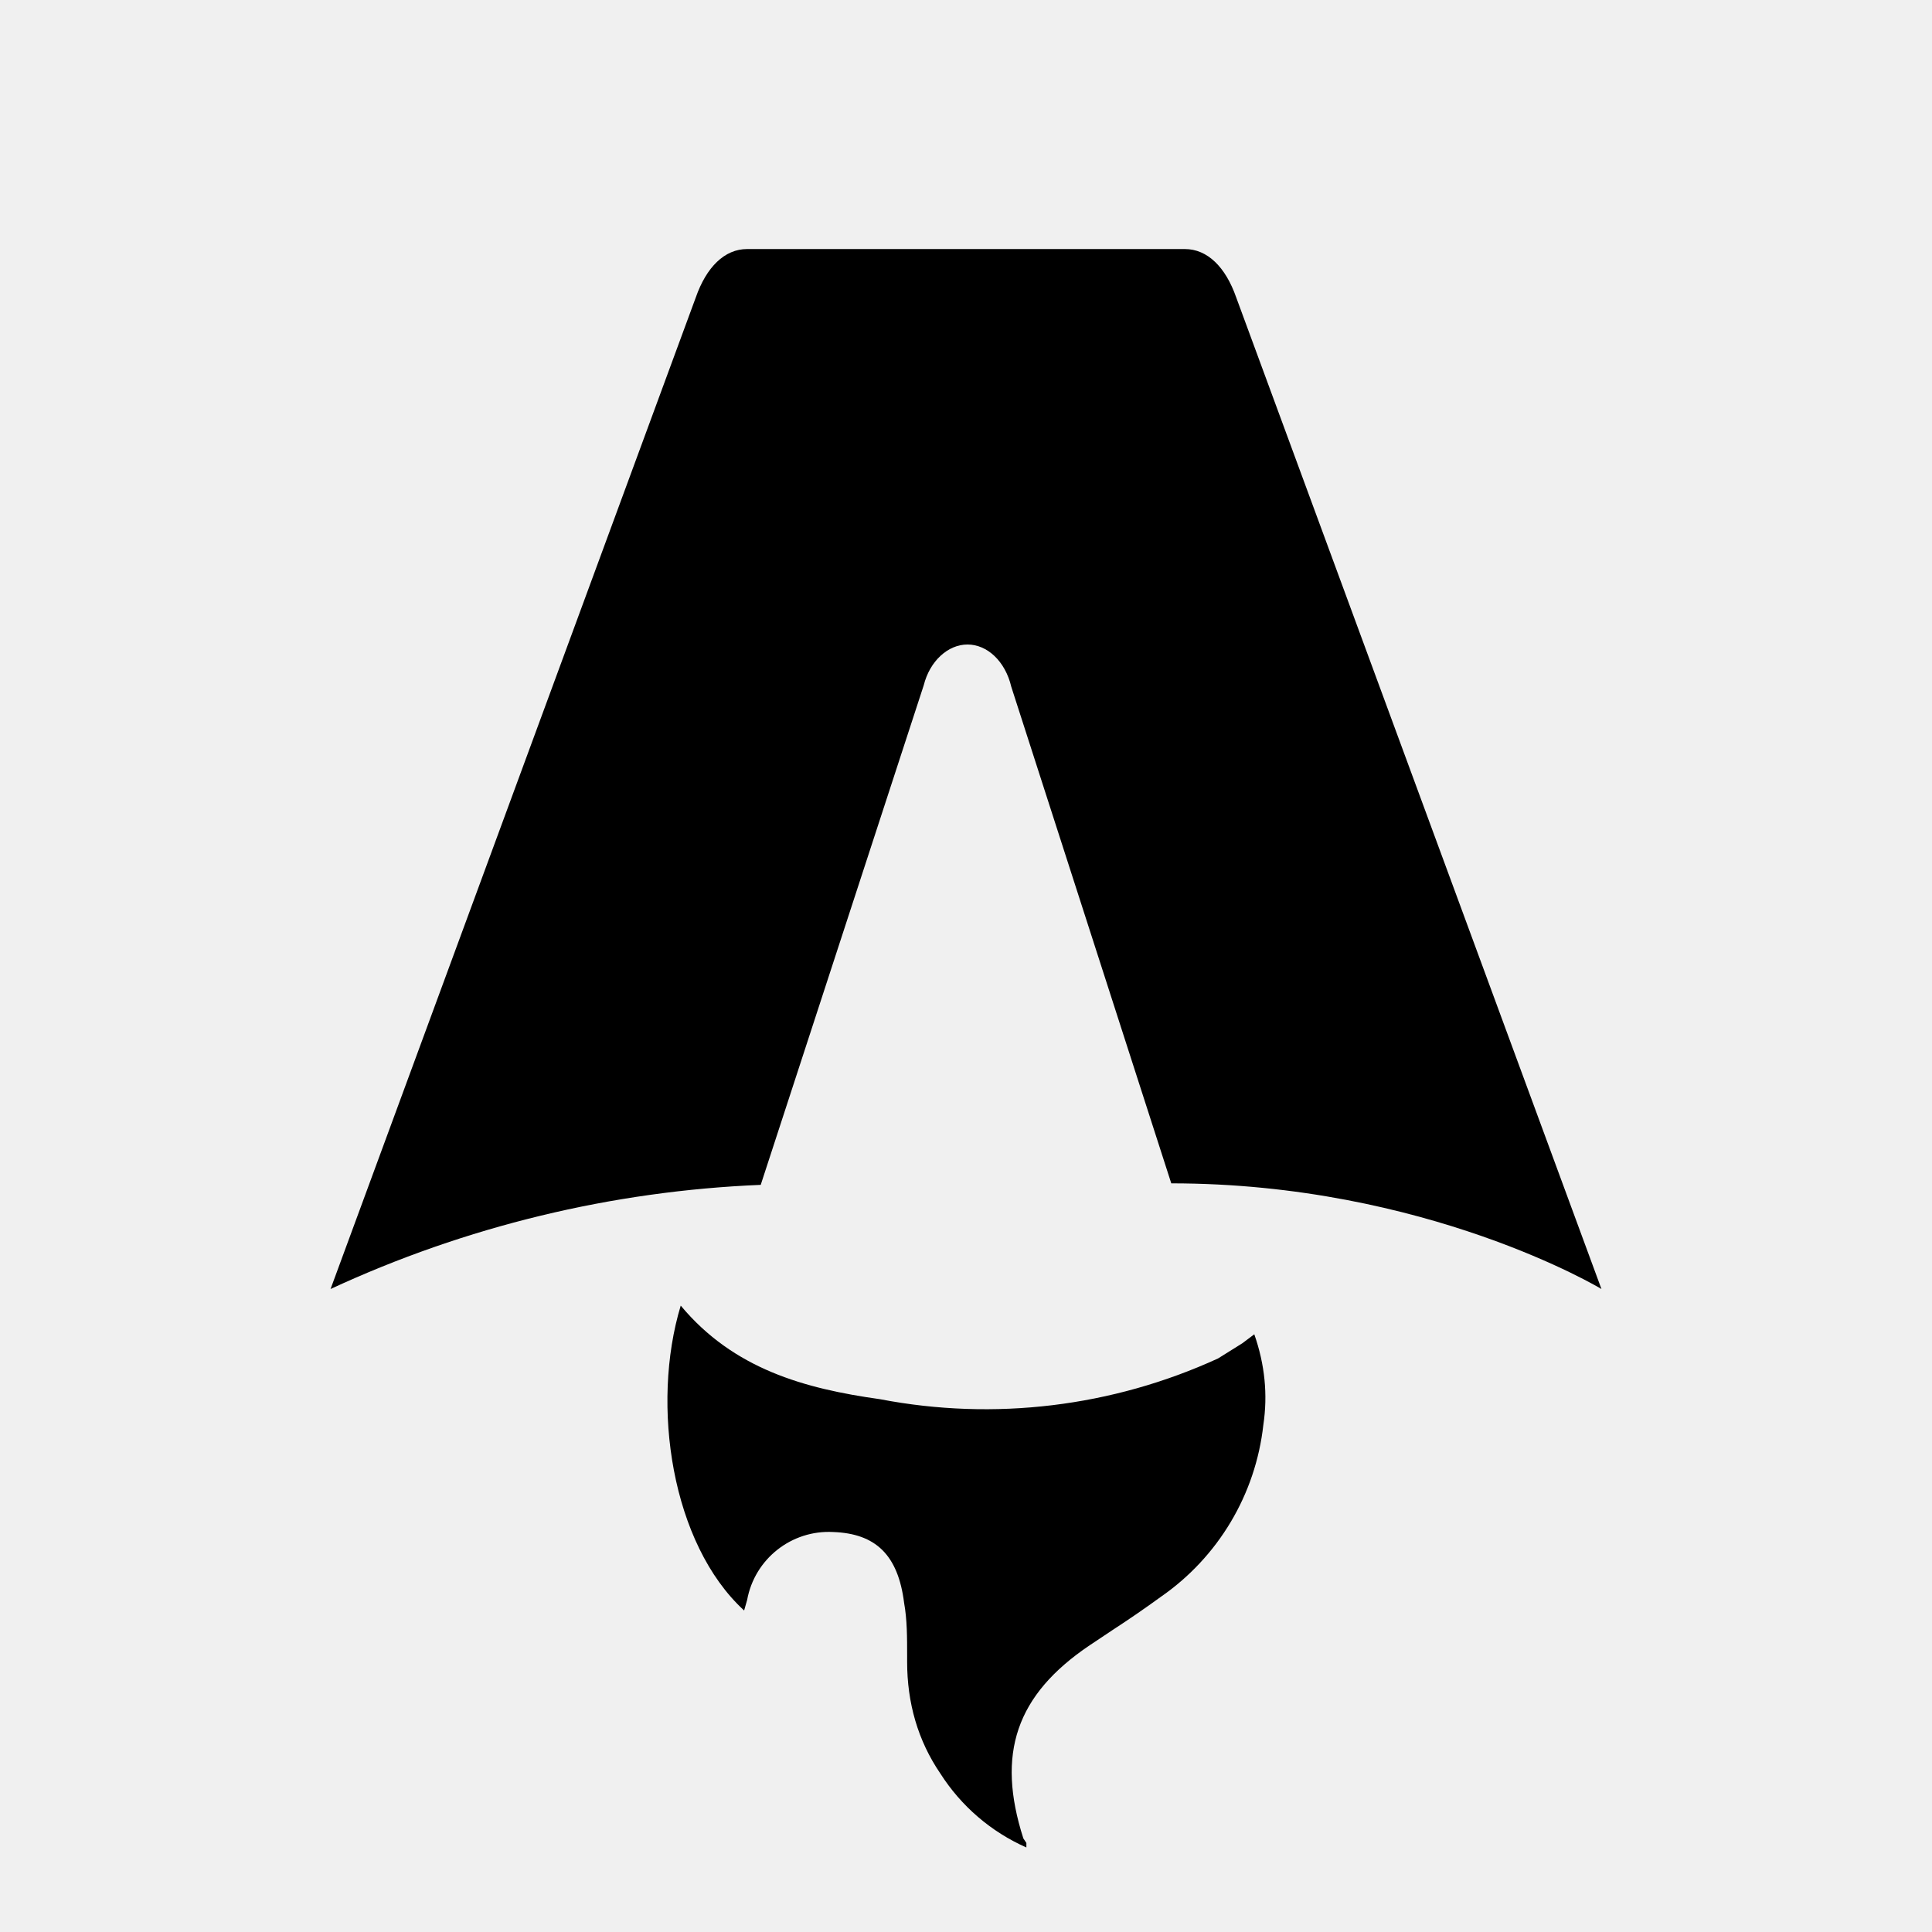
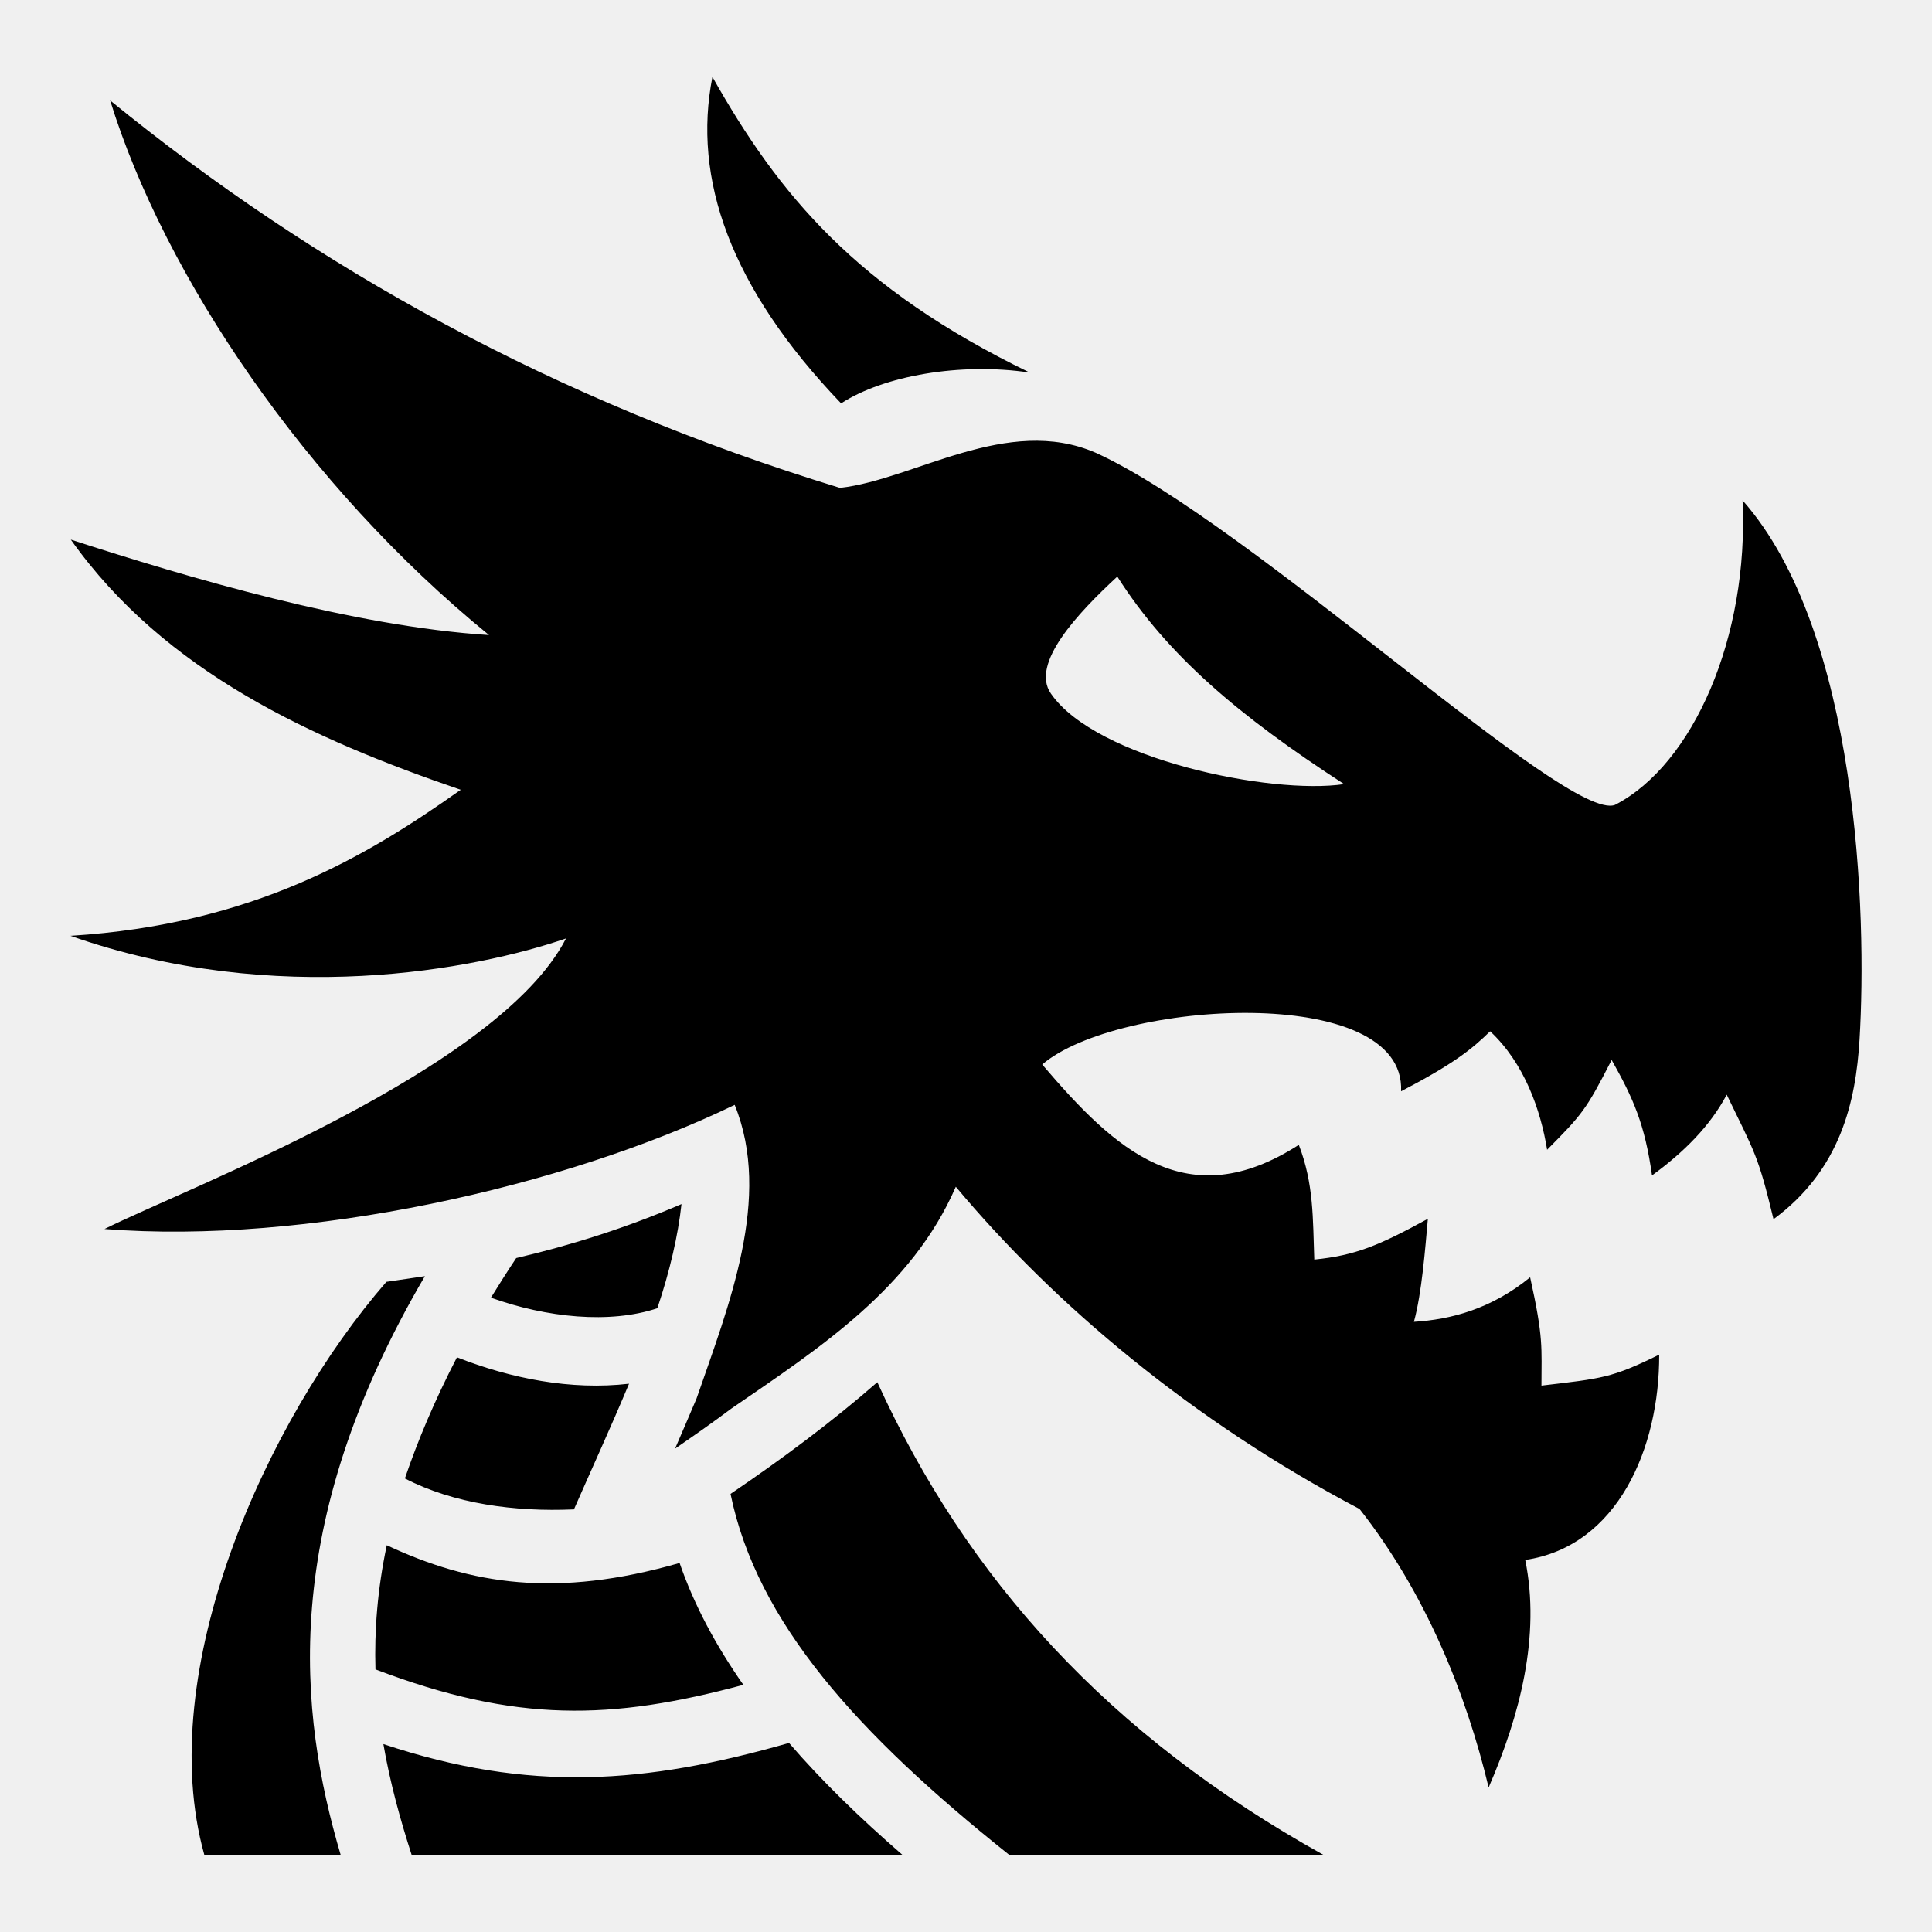
- <svg xmlns="http://www.w3.org/2000/svg" fill="none" viewBox="0 0 128 128">
-   <path d="M50.4 78.5a75.1 75.1 0 0 0-28.5 6.9l24.2-65.7c.7-2 1.9-3.2 3.4-3.2h29c1.5 0 2.7 1.2 3.4 3.2l24.2 65.7s-11.6-7-28.5-7L67 45.5c-.4-1.7-1.6-2.8-2.9-2.8-1.3 0-2.5 1.1-2.9 2.7L50.4 78.5Zm-1.1 28.2Zm-4.2-20.2c-2 6.6-.6 15.8 4.2 20.2a17.5 17.5 0 0 1 .2-.7 5.5 5.5 0 0 1 5.7-4.5c2.8.1 4.3 1.5 4.7 4.7.2 1.1.2 2.3.2 3.5v.4c0 2.7.7 5.2 2.2 7.4a13 13 0 0 0 5.7 4.9v-.3l-.2-.3c-1.8-5.6-.5-9.5 4.4-12.8l1.5-1a73 73 0 0 0 3.2-2.2 16 16 0 0 0 6.8-11.4c.3-2 .1-4-.6-6l-.8.6-1.6 1a37 37 0 0 1-22.4 2.7c-5-.7-9.7-2-13.2-6.2Z" />
+ <svg xmlns="http://www.w3.org/2000/svg" fill="none" stroke-width="0" viewBox="0 0 512 512" height="200px" width="200px">
+   <path d="M188.8 20.38c-5.3 26.85 4.6 55.74 34.1 86.52 11.2-7.29 31.6-10.94 50-8.16-46-22.31-66.5-47.13-84.1-78.36zM29.19 26.62C43.56 73.08 81.09 128.8 129.6 168.3 93.51 166 49.93 153.1 18.76 143c24.96 35.2 64.17 52.9 103.34 66.3C97.13 227 66.99 245 18.66 248c54.64 19.2 107.54 8.9 131.34.7-17.9 34.9-100.72 66.2-122.31 77 53.26 4.2 121.71-11 167.01-32.9 10 24.6-1.6 53.2-10.1 77.8-1.9 4.5-3.8 8.9-5.7 13.3 5.1-3.5 10.1-7 14.9-10.6 23.6-16.2 47.8-31.9 59.5-58.8 26.1 31.2 62.7 62.1 107 85.4 17.4 22.1 28.3 49 34.2 73.8 8.3-19.1 13.8-40.2 9.7-60.3 24.5-3.6 35.6-29.7 35.5-54.4-12.6 6.2-15.1 6.3-31.2 8.2 0-10.1.6-12.5-3-28.7-10.3 8.4-21 11.2-30.8 11.8 2.1-7.6 3-19.5 3.7-27.3-13 7.1-19.2 9.7-30.1 10.8-.4-10.9-.1-20-4.1-30.4-29.6 19-48.6 1.5-68-21.3 19.8-17 96.4-21.8 95.1 7.1 14-7.3 18.8-11.2 23.6-15.9 9.1 8.5 13.4 20.9 15.1 31.4 9.3-9.4 10.3-10.5 17.1-23.8 5.7 10.1 8.8 17 10.7 30.6 8.5-6.2 15.4-13.1 19.8-21.4 7.5 15.5 8.3 16 12.4 33 17.8-13.1 21.8-31.2 22.8-47.6 2-33-.3-108.2-31-142.9 1.7 36.3-13.1 70-33.8 80.7-12.6 4.9-96.5-74.6-137.6-93.3-23.5-10.2-48.1 7.1-67.8 9.3C147 106.2 83.57 70.94 29.19 26.62zM296.1 152.8c13.3 20.9 32.2 36.9 60.1 55-19.4 2.9-65.8-6.7-77.7-24-5.5-7.9 7.1-21.3 17.6-31zM180.6 319.1c-14.4 6.2-29.2 10.9-43.8 14.3-2.4 3.6-4.6 7.1-6.7 10.5 14.8 5.3 31.5 7 44.1 2.8 3.3-9.8 5.5-19.3 6.4-27.6zm-68 19.1l-10.2 1.5c-31.81 36.6-61.9 103.2-48.24 151.9h36.13c-11.12-37.7-16.53-87.1 22.31-153.4zm8.5 21.5c-5.9 11.4-10.4 22.1-13.8 32.1 12.9 6.7 29.1 8.9 44.8 8.2 4.6-10.5 9.8-21.8 14.6-33.3-15.4 1.8-31.4-1.4-45.6-7zm111.4 6.6c-12 10.5-25.2 20.3-38.9 29.6 7 34 33.4 63.4 73.9 95.7h83.3c-57.2-31.8-94.6-73.3-118.3-125.3zm-130 43.2c-2.5 11.8-3.3 22.7-3 32.9 37.3 14.2 62.5 13.5 97.5 4.1-7.2-10.3-13-21-16.9-32.3-32.7 9.4-55.4 5.7-77.6-4.7zm106.6 52.4c-38.1 10.9-68.8 13.2-107.5.3 1.8 10.4 4.5 20.1 7.5 29.4h130.1c-11.3-9.8-21.4-19.6-30.1-29.7z" />
  <style>
        path { fill: #000; }
        @media (prefers-color-scheme: dark) {
-             path { fill: #FFF; }
+         path { fill: #FFF; }
        }
    </style>
</svg>
